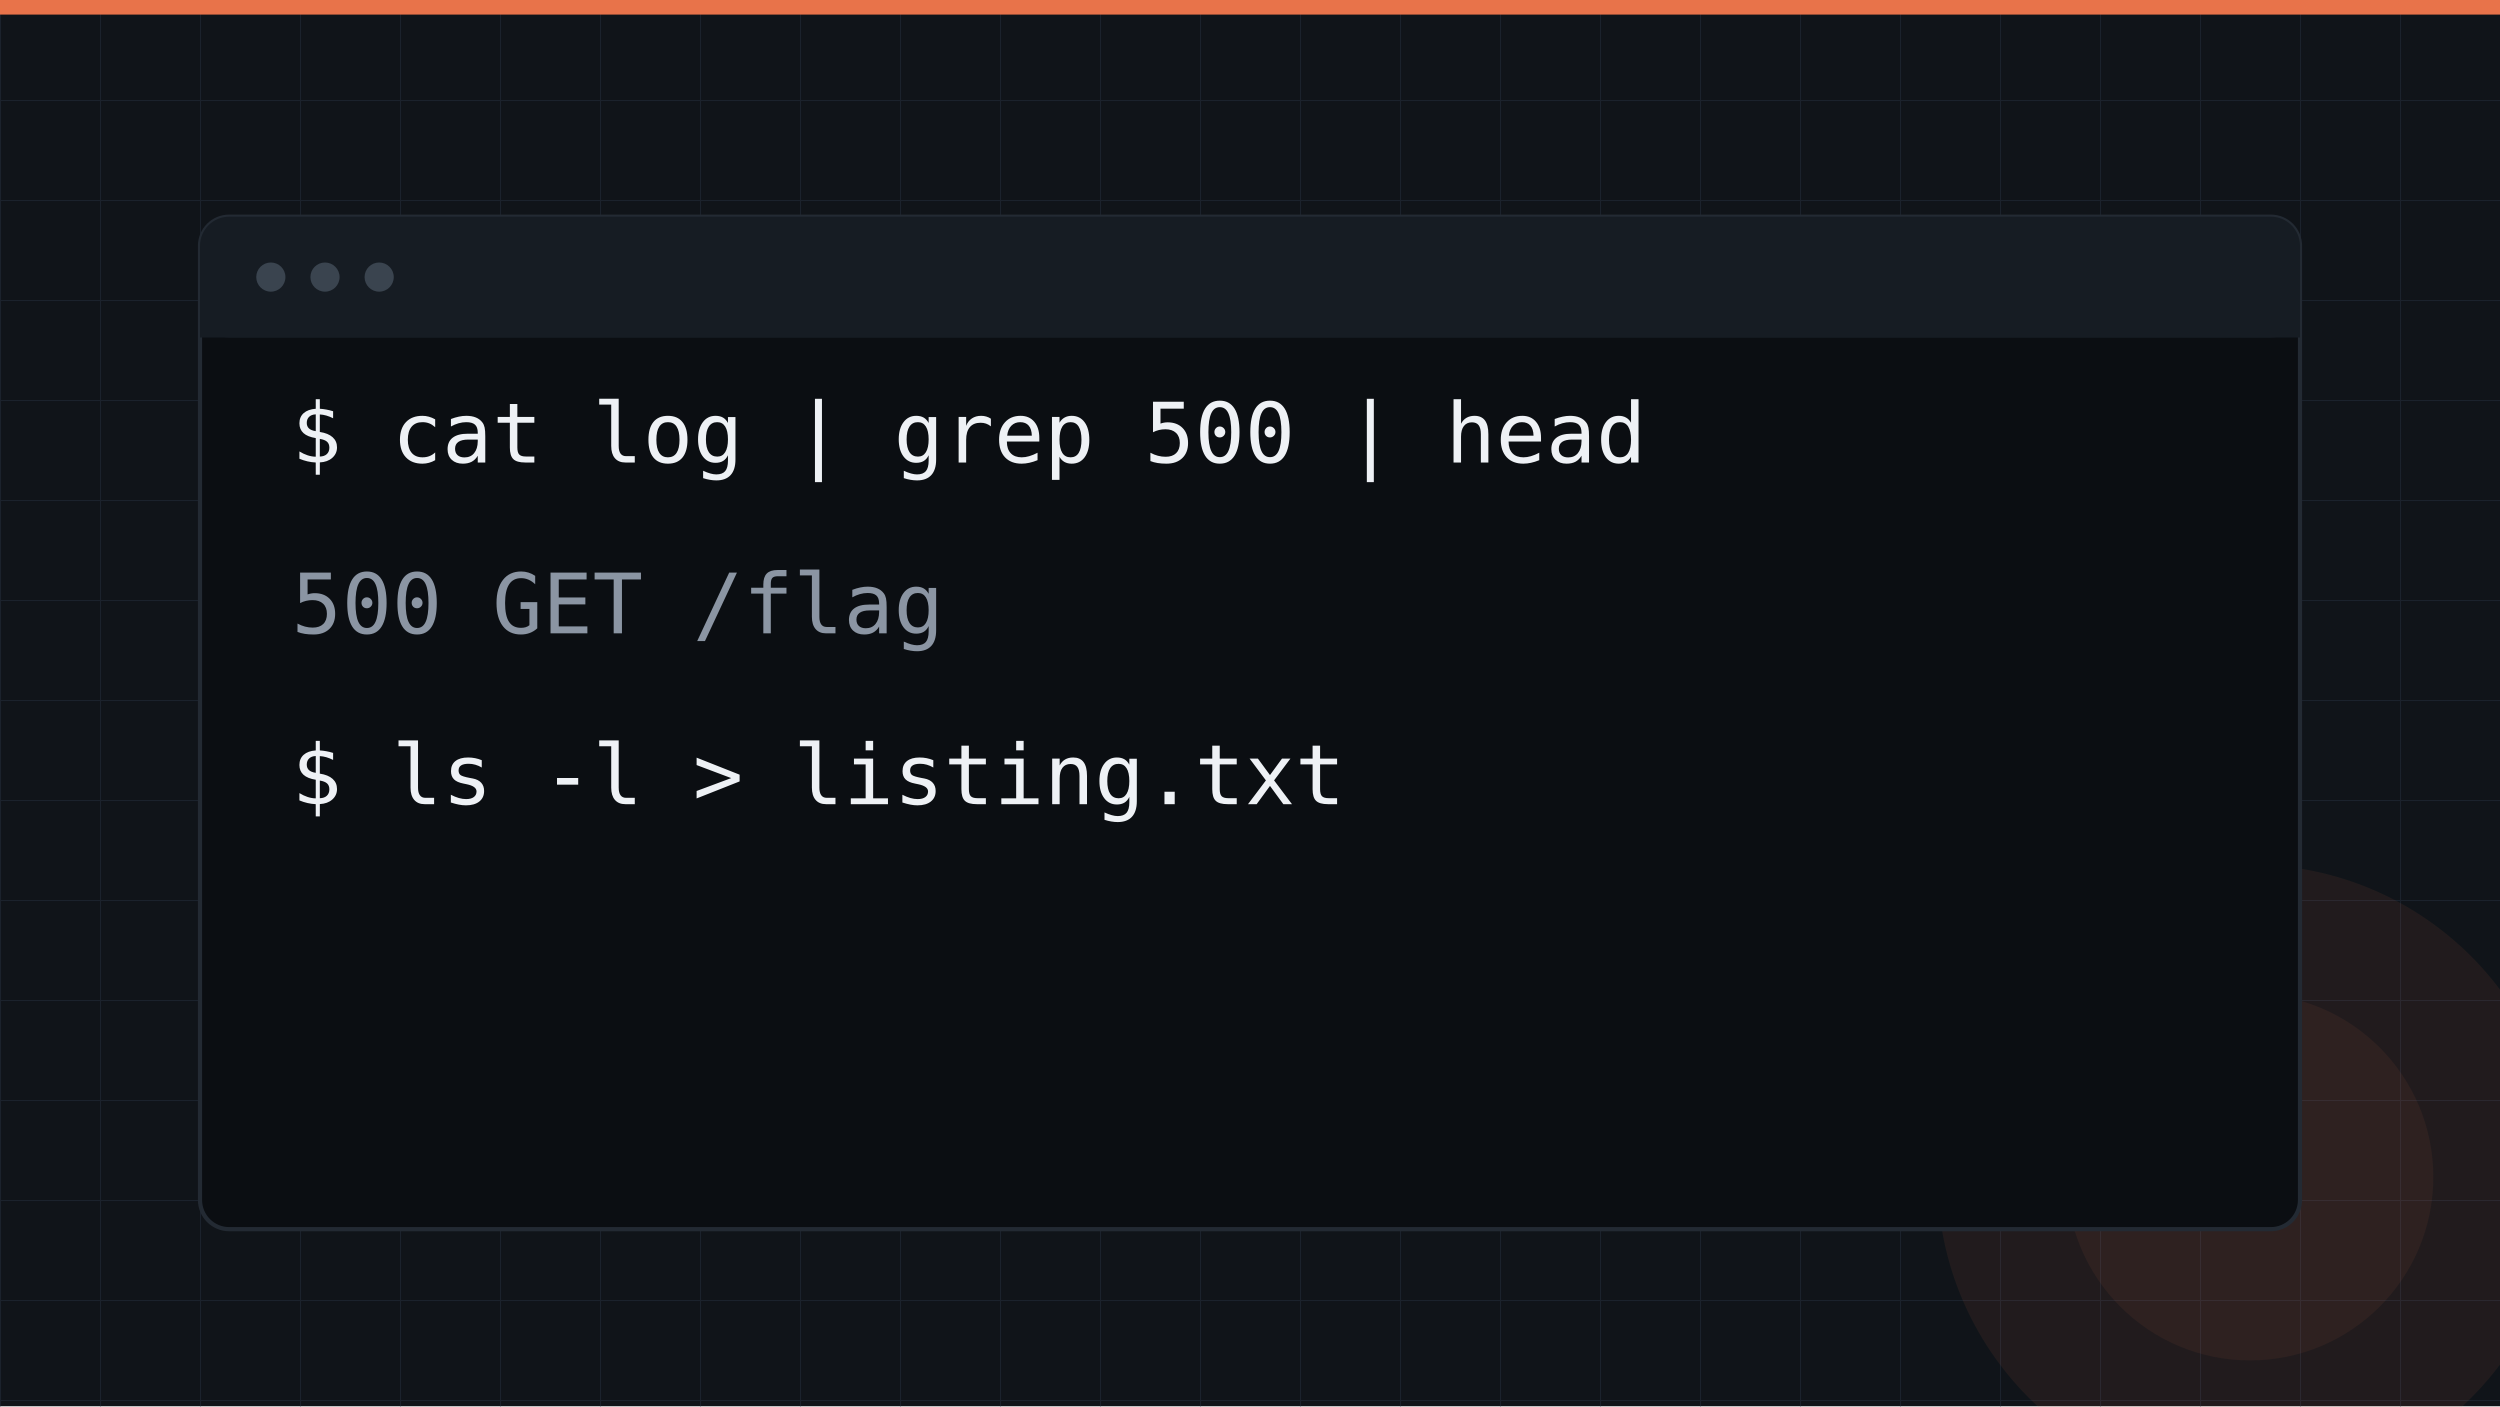
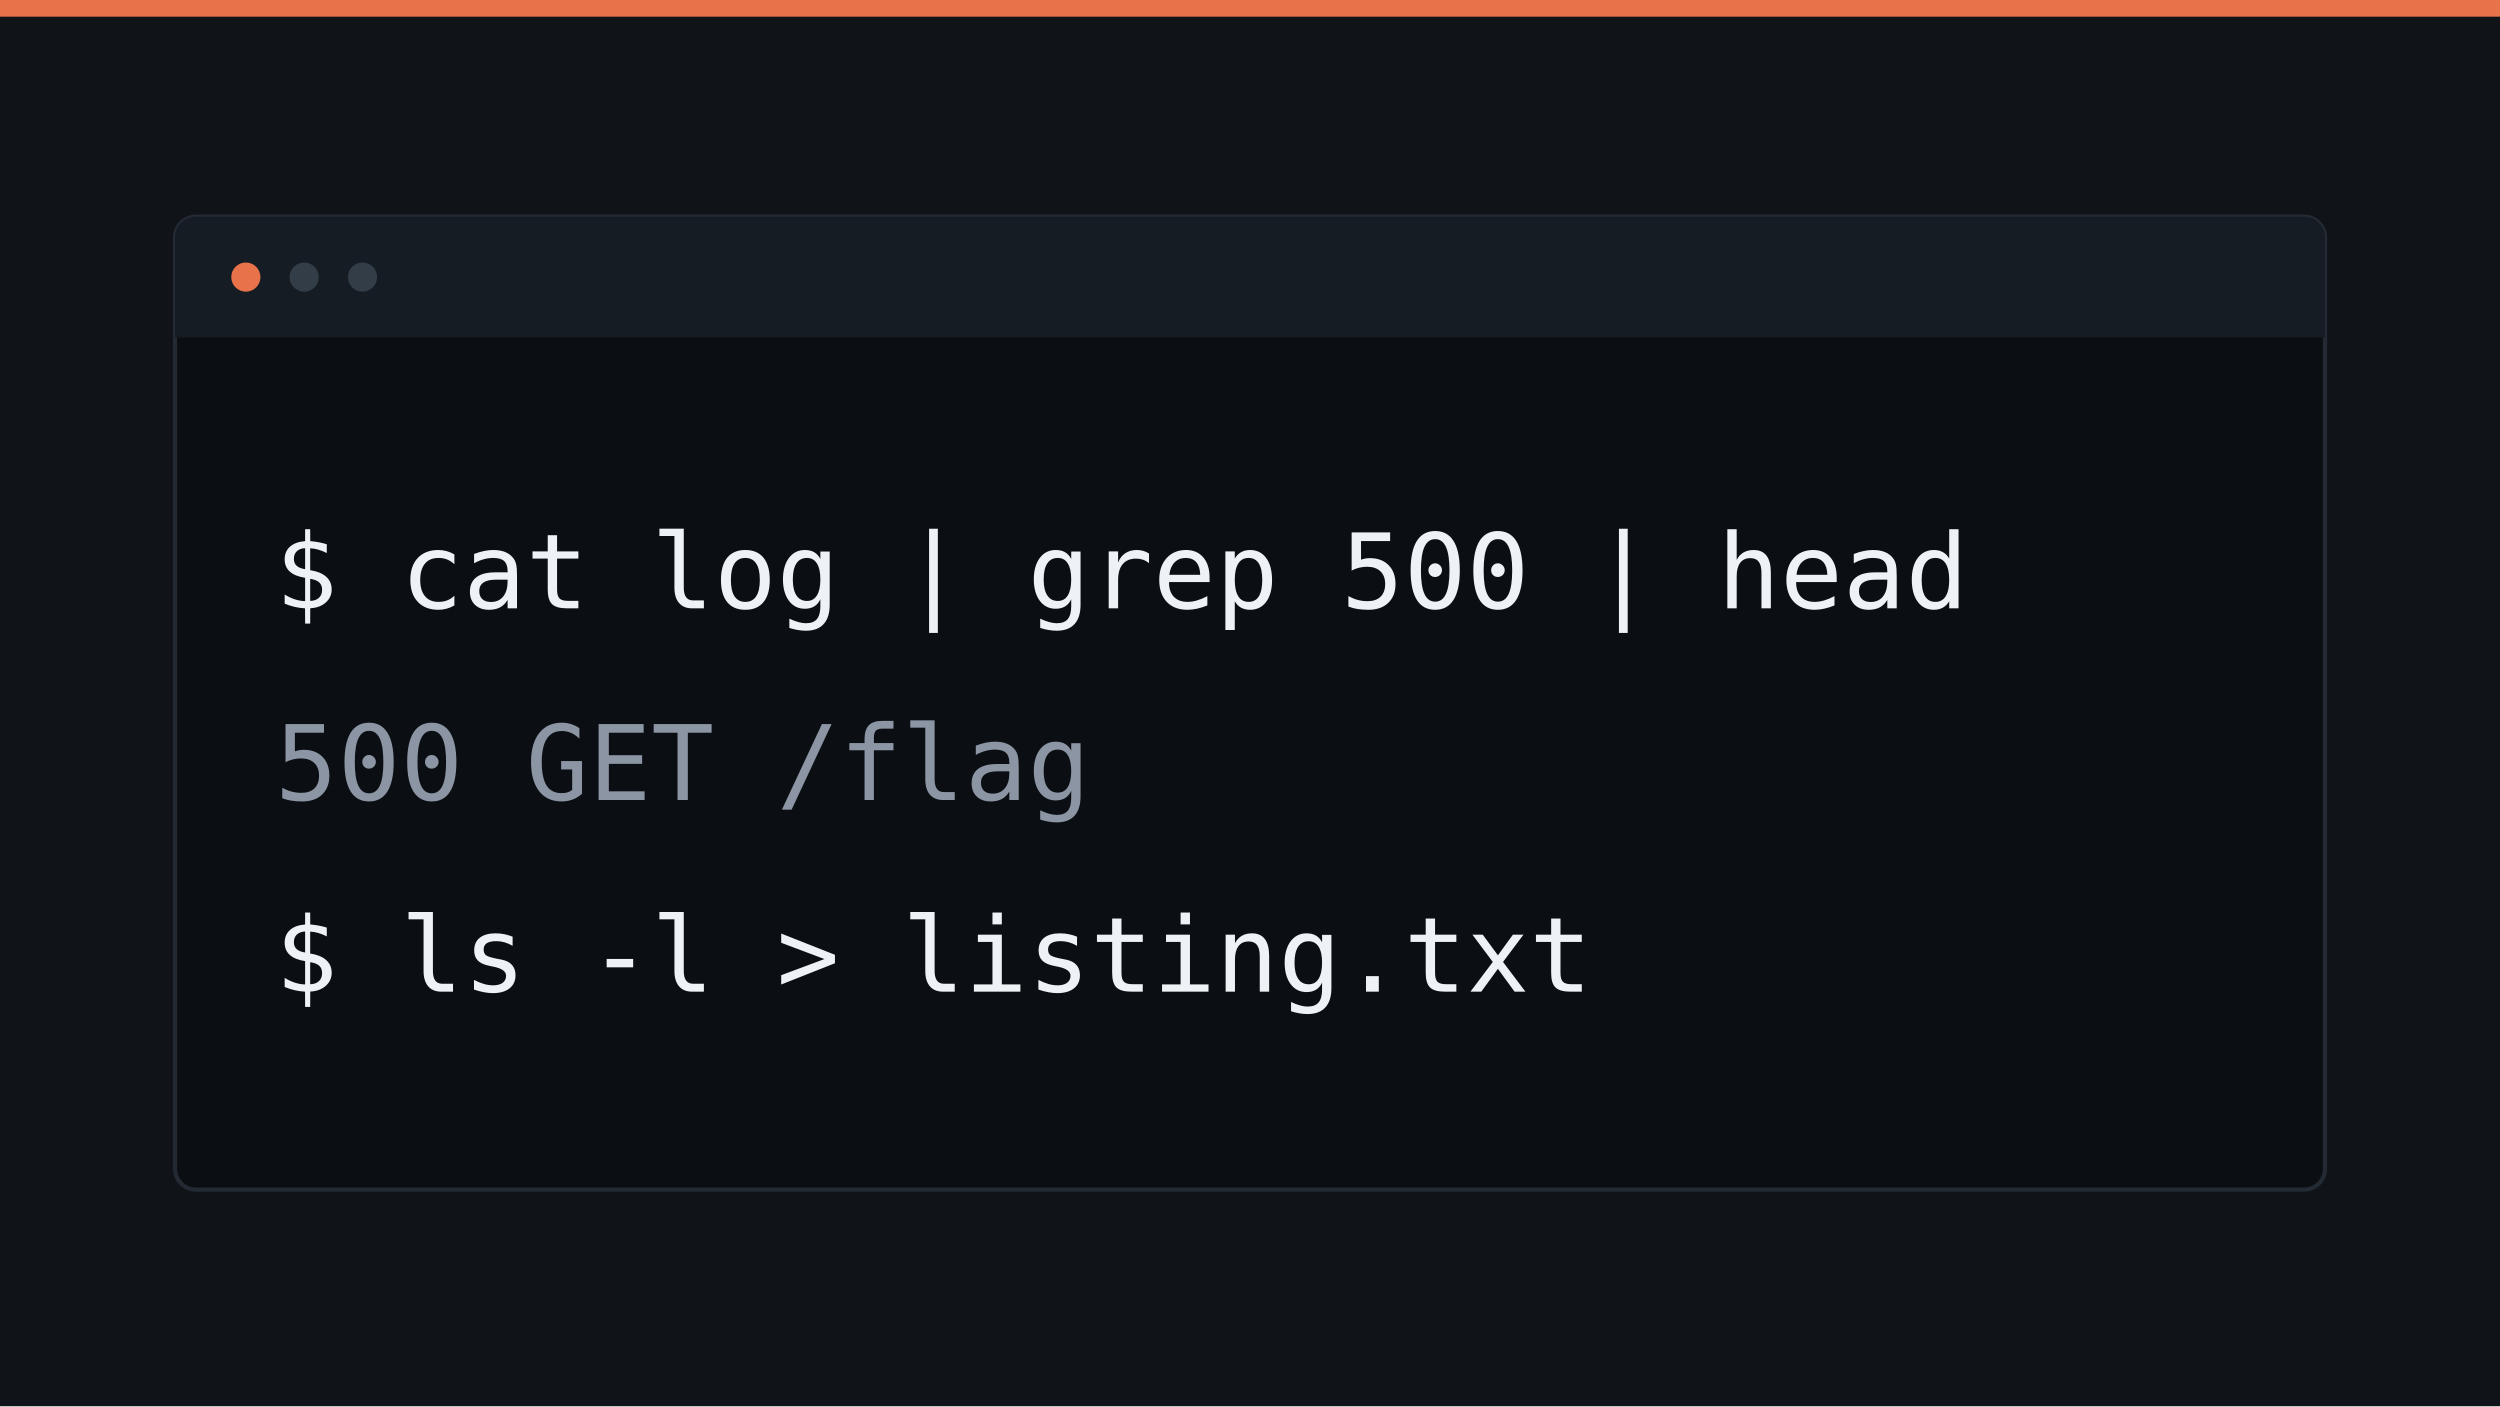
<svg xmlns="http://www.w3.org/2000/svg" viewBox="0 0 1200 675" width="1200" height="675" role="img">
-   <defs>
-     <pattern id="grid" width="48" height="48" patternUnits="userSpaceOnUse">
-       <path d="M48 0H0V48" fill="none" stroke="#1b222c" stroke-width="1" />
-     </pattern>
-     <clipPath id="card">
-       <rect x="96" y="104" width="1008" height="486" rx="14" />
-     </clipPath>
-   </defs>
  <rect width="1200" height="675" fill="#101419" />
-   <rect width="1200" height="675" fill="url(#grid)" />
-   <rect x="0" y="0" width="1200" height="7" fill="#e8734a" />
-   <circle cx="1080" cy="565" r="150" fill="#e8734a" opacity="0.08" />
-   <circle cx="1080" cy="565" r="88" fill="#e8734a" opacity="0.07" />
-   <rect x="96" y="104" width="1008" height="486" rx="14" fill="#0b0e12" stroke="#232a33" stroke-width="2" />
-   <rect x="96" y="104" width="1008" height="58" rx="14" fill="#161c23" />
-   <rect x="96" y="148" width="1008" height="14" fill="#161c23" />
-   <circle cx="130" cy="133" r="7" fill="#3a444f" />
-   <circle cx="156" cy="133" r="7" fill="#3a444f" />
-   <circle cx="182" cy="133" r="7" fill="#3a444f" />
-   <g clip-path="url(#card)">
-     <text x="140" y="222" font-family="'JetBrains Mono', monospace" font-size="40" fill="#eef1f5">$ cat log | grep 500 | head</text>
-     <text x="140" y="304" font-family="'JetBrains Mono', monospace" font-size="40" fill="#8b95a3">500 GET /flag</text>
-     <text x="140" y="386" font-family="'JetBrains Mono', monospace" font-size="40" fill="#eef1f5">$ ls -l &gt; listing.txt</text>
-   </g>
+   <rect x="0" y="0" width="1200" height="8" fill="#e8734a" />
+   <rect x="84" y="104" width="1032" height="467" rx="10" fill="#0b0e12" stroke="#232a33" stroke-width="2" />
+   <path d="M84 114 a10 10 0 0 1 10 -10 h1012 a10 10 0 0 1 10 10 v48 h-1032 z" fill="#161c23" />
+   <circle cx="118" cy="133" r="7" fill="#e8734a" />
+   <circle cx="146" cy="133" r="7" fill="#333d47" />
+   <circle cx="174" cy="133" r="7" fill="#333d47" />
+   <text x="132" y="292" font-family="'JetBrains Mono', 'DejaVu Sans Mono', monospace" font-size="50" fill="#eef1f5">$ cat log | grep 500 | head</text>
+   <text x="132" y="384" font-family="'JetBrains Mono', 'DejaVu Sans Mono', monospace" font-size="50" fill="#8b95a3">500 GET /flag</text>
+   <text x="132" y="476" font-family="'JetBrains Mono', 'DejaVu Sans Mono', monospace" font-size="50" fill="#eef1f5">$ ls -l &gt; listing.txt</text>
</svg>
